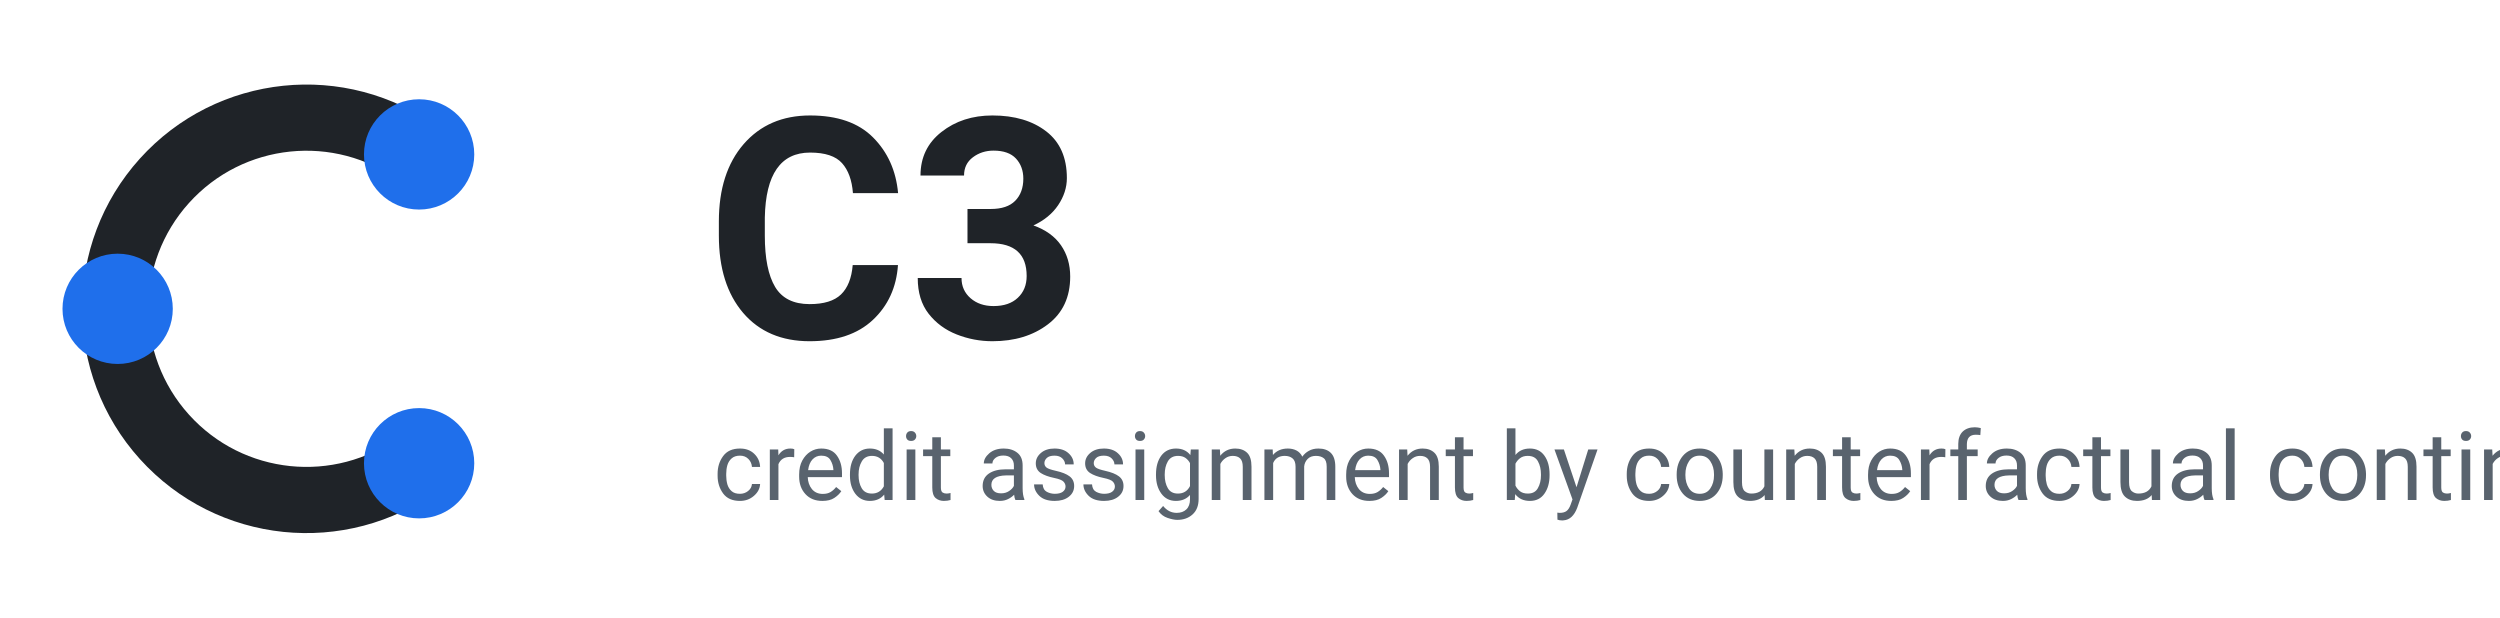
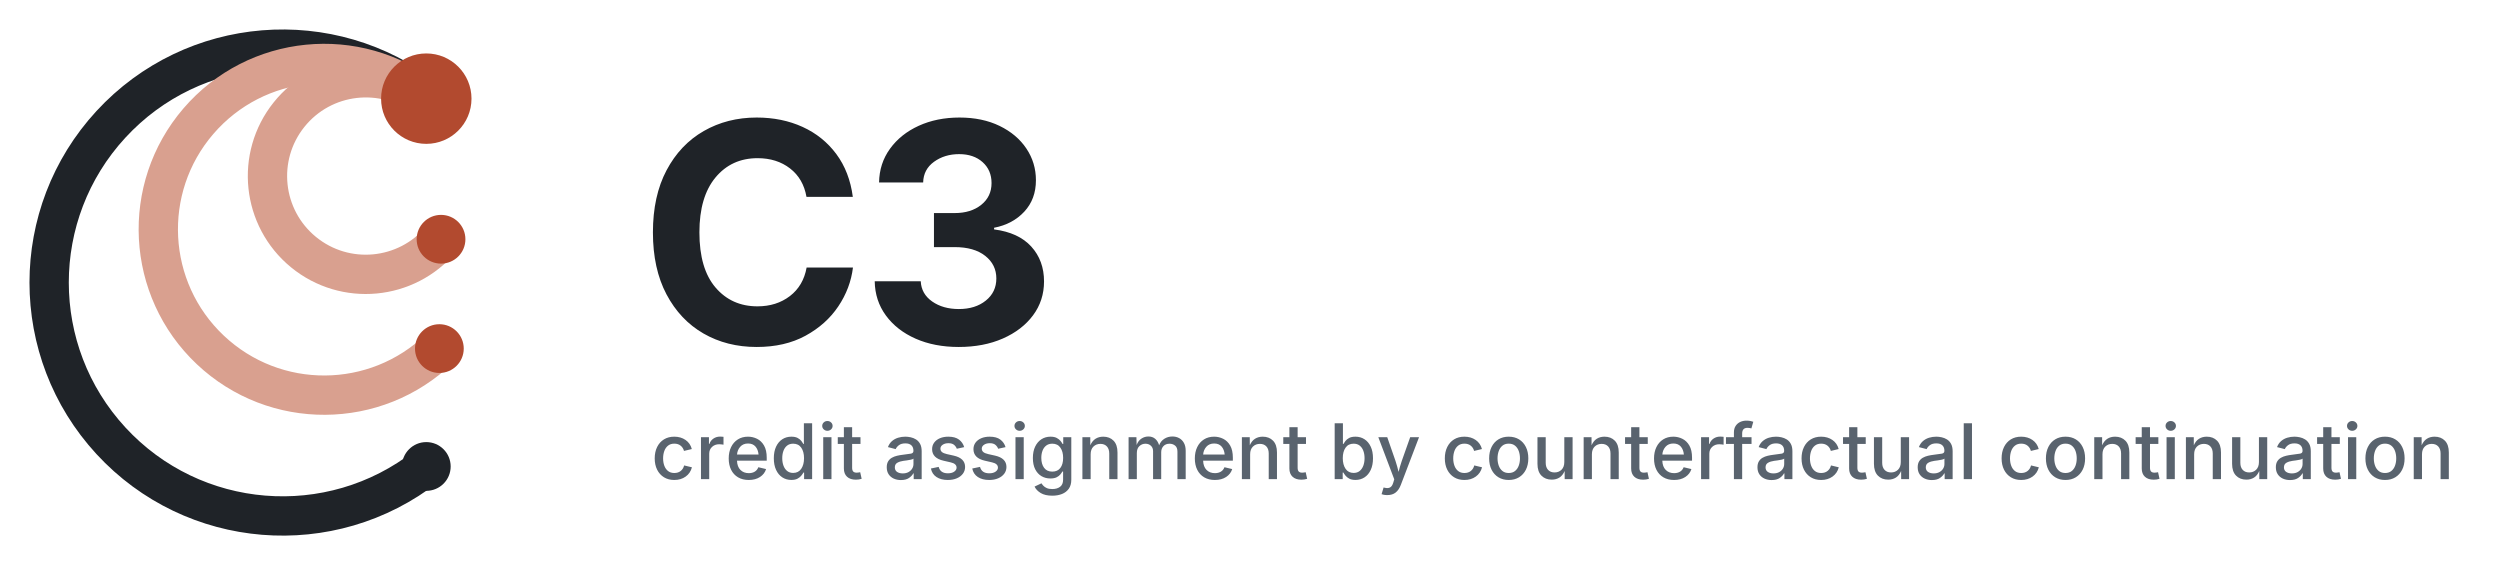
- <svg xmlns="http://www.w3.org/2000/svg" viewBox="0 0 340 84" width="340" height="84" role="img" aria-label="C3, credit assignment by counterfactual continuation">
-   <g transform="translate(2,2)">
-     <path d="M55 19 A26 26 0 1 0 55 61" fill="none" stroke="#1F2328" stroke-width="9" />
-     <circle cx="55" cy="19" r="7.5" fill="#1F6FEB" />
-     <circle cx="14" cy="40" r="7.5" fill="#1F6FEB" />
-     <circle cx="55" cy="61" r="7.5" fill="#1F6FEB" />
-   </g>
-   <text x="96" y="46" font-family="ui-sans-serif, -apple-system, 'Segoe UI', Roboto, Helvetica, Arial, sans-serif" font-size="42" font-weight="600" fill="#1F2328">C3</text>
-   <text x="97" y="68" font-family="ui-sans-serif, -apple-system, 'Segoe UI', Roboto, Helvetica, Arial, sans-serif" font-size="13" fill="#59636E" textLength="237" lengthAdjust="spacingAndGlyphs">credit assignment by counterfactual continuation</text>
+ <svg xmlns="http://www.w3.org/2000/svg" viewBox="0 0 407 92" width="407" height="92" role="img" aria-label="C3, credit assignment by counterfactual continuation">
+   <path d="M69.40 16.06 A38.00 38.00 0 1 0 69.40 75.94" stroke="#1F2328" stroke-width="6.4" stroke-linecap="round" fill="none" />
+   <path d="M69.40 16.06 A27.00 27.00 0 1 0 71.53 56.75" stroke="#D9A08F" stroke-width="6.4" stroke-linecap="round" fill="none" />
+   <path d="M69.40 16.06 A16.00 16.00 0 1 0 71.80 38.95" stroke="#D9A08F" stroke-width="6.4" stroke-linecap="round" fill="none" />
+   <circle cx="69.40" cy="75.94" r="3.968" fill="#1F2328" />
+   <circle cx="71.53" cy="56.75" r="3.968" fill="#B24A2F" />
+   <circle cx="71.80" cy="38.95" r="3.968" fill="#B24A2F" />
+   <circle cx="69.40" cy="16.06" r="7.36" fill="#B24A2F" />
+   <path d="M123.189 56.488Q118.331 56.488 114.522 54.291Q110.714 52.094 108.504 47.919Q106.295 43.744 106.295 37.836Q106.295 31.903 108.517 27.716Q110.738 23.529 114.571 21.332Q118.404 19.135 123.189 19.135Q127.315 19.135 130.66 20.661Q134.005 22.187 136.153 25.08Q138.302 27.973 138.839 32.05H131.295Q130.782 29.096 128.622 27.423Q126.461 25.751 123.336 25.751Q119.088 25.751 116.476 28.9Q113.863 32.05 113.863 37.836Q113.863 43.744 116.488 46.808Q119.112 49.872 123.312 49.872Q126.412 49.872 128.597 48.2Q130.782 46.527 131.319 43.549H138.863Q138.448 46.942 136.471 49.884Q134.493 52.826 131.136 54.657Q127.779 56.488 123.189 56.488ZM156.076 56.488Q152.121 56.488 149.057 55.133Q145.993 53.778 144.223 51.361Q142.453 48.944 142.404 45.795H149.899Q149.997 47.846 151.755 49.079Q153.513 50.312 156.101 50.312Q158.786 50.312 160.495 48.932Q162.204 47.553 162.204 45.331Q162.204 43.085 160.397 41.657Q158.591 40.229 155.417 40.229H152.048V34.687H155.417Q158.078 34.687 159.75 33.344Q161.423 32.001 161.423 29.804Q161.423 27.704 159.97 26.398Q158.518 25.092 156.149 25.092Q153.781 25.092 152.06 26.337Q150.339 27.582 150.29 29.706H143.112Q143.161 26.605 144.895 24.213Q146.628 21.82 149.57 20.478Q152.512 19.135 156.198 19.135Q159.934 19.135 162.741 20.502Q165.549 21.869 167.099 24.188Q168.649 26.508 168.649 29.34Q168.649 32.416 166.757 34.455Q164.865 36.493 161.838 37.079V37.348Q165.817 37.86 167.893 40.143Q169.968 42.426 169.968 45.819Q169.968 48.92 168.186 51.325Q166.403 53.729 163.266 55.109Q160.129 56.488 156.076 56.488Z" fill="#1F2328" />
+   <path d="M109.772 78.14Q108.808 78.14 108.094 77.701Q107.379 77.261 106.983 76.471Q106.586 75.681 106.586 74.625Q106.586 73.563 106.983 72.766Q107.379 71.97 108.094 71.53Q108.808 71.091 109.772 71.091Q110.834 71.091 111.606 71.625Q112.378 72.159 112.628 73.105L111.353 73.41Q111.212 72.879 110.807 72.553Q110.401 72.226 109.778 72.226Q109.162 72.226 108.756 72.55Q108.35 72.873 108.151 73.419Q107.953 73.966 107.953 74.625Q107.953 75.278 108.151 75.818Q108.35 76.358 108.756 76.682Q109.162 77.005 109.778 77.005Q110.413 77.005 110.828 76.666Q111.243 76.328 111.377 75.772L112.647 76.077Q112.396 77.042 111.621 77.591Q110.846 78.14 109.772 78.14ZM114.118 78.0V71.176H115.418V72.275H115.491Q115.674 71.719 116.147 71.399Q116.62 71.079 117.218 71.079Q117.346 71.079 117.514 71.091Q117.682 71.103 117.786 71.115V72.397Q117.713 72.379 117.505 72.351Q117.298 72.324 117.084 72.324Q116.382 72.324 115.921 72.754Q115.46 73.184 115.46 73.856V78.0ZM121.894 78.14Q120.886 78.14 120.154 77.707Q119.422 77.274 119.028 76.486Q118.634 75.699 118.634 74.637Q118.634 73.587 119.022 72.788Q119.409 71.988 120.117 71.539Q120.825 71.091 121.778 71.091Q122.553 71.091 123.252 71.436Q123.95 71.781 124.387 72.534Q124.823 73.288 124.823 74.521V74.997H119.983Q120.02 75.986 120.545 76.508Q121.07 77.03 121.906 77.03Q122.467 77.03 122.873 76.785Q123.279 76.541 123.456 76.065L124.719 76.364Q124.475 77.164 123.731 77.652Q122.986 78.14 121.894 78.14ZM119.989 73.996H123.493Q123.419 73.19 122.989 72.696Q122.559 72.202 121.784 72.202Q120.978 72.202 120.511 72.73Q120.044 73.258 119.989 73.996ZM128.833 78.134Q128.003 78.134 127.359 77.713Q126.715 77.292 126.346 76.499Q125.977 75.705 125.977 74.606Q125.977 73.496 126.349 72.708Q126.721 71.921 127.365 71.506Q128.009 71.091 128.833 71.091Q129.468 71.091 129.859 71.301Q130.249 71.512 130.466 71.796Q130.683 72.08 130.799 72.287H130.872V68.906H132.215V78.0H130.908V76.932H130.799Q130.677 77.152 130.454 77.432Q130.231 77.713 129.84 77.924Q129.45 78.134 128.833 78.134ZM129.126 76.993Q129.981 76.993 130.438 76.328Q130.896 75.662 130.896 74.594Q130.896 73.532 130.445 72.882Q129.993 72.232 129.126 72.232Q128.534 72.232 128.141 72.543Q127.747 72.855 127.548 73.389Q127.35 73.923 127.35 74.594Q127.35 75.272 127.552 75.815Q127.753 76.358 128.15 76.676Q128.546 76.993 129.126 76.993ZM134.021 78.0V71.176H135.364V78.0ZM134.699 70.133Q134.351 70.133 134.104 69.901Q133.856 69.669 133.856 69.339Q133.856 69.003 134.104 68.771Q134.351 68.54 134.699 68.54Q135.047 68.54 135.297 68.771Q135.547 69.003 135.547 69.339Q135.547 69.669 135.297 69.901Q135.047 70.133 134.699 70.133ZM140.088 71.176V72.269H138.727V76.157Q138.727 76.566 138.901 76.758Q139.075 76.95 139.472 76.95Q139.582 76.95 139.749 76.926Q139.917 76.901 140.039 76.877L140.277 77.951Q140.064 78.024 139.817 78.058Q139.569 78.092 139.337 78.092Q138.41 78.092 137.897 77.612Q137.384 77.133 137.384 76.267V72.269H136.389V71.176H137.384V69.553H138.727V71.176ZM146.668 78.153Q146.015 78.153 145.493 77.911Q144.971 77.67 144.666 77.207Q144.361 76.743 144.361 76.071Q144.361 75.491 144.586 75.116Q144.812 74.741 145.191 74.524Q145.569 74.307 146.036 74.198Q146.503 74.088 146.985 74.033Q147.888 73.929 148.297 73.853Q148.706 73.776 148.706 73.416V73.38Q148.706 72.812 148.374 72.498Q148.041 72.183 147.4 72.183Q146.729 72.183 146.344 72.476Q145.96 72.769 145.819 73.117L144.556 72.788Q144.788 72.177 145.221 71.805Q145.655 71.433 146.213 71.262Q146.771 71.091 147.382 71.091Q147.791 71.091 148.255 71.188Q148.719 71.286 149.127 71.539Q149.536 71.793 149.793 72.263Q150.049 72.733 150.049 73.471V78.0H148.749V77.066H148.682Q148.48 77.469 147.989 77.811Q147.498 78.153 146.668 78.153ZM146.967 77.072Q147.51 77.072 147.901 76.856Q148.291 76.639 148.502 76.291Q148.712 75.943 148.712 75.54V74.667Q148.615 74.765 148.294 74.835Q147.974 74.906 147.62 74.954Q147.266 75.003 147.058 75.028Q146.491 75.107 146.085 75.336Q145.679 75.565 145.679 76.09Q145.679 76.578 146.042 76.825Q146.405 77.072 146.967 77.072ZM154.303 78.14Q153.192 78.14 152.463 77.661Q151.734 77.182 151.551 76.273L152.814 76.01Q153.089 77.054 154.315 77.054Q154.969 77.054 155.35 76.782Q155.731 76.511 155.731 76.132Q155.731 75.485 154.773 75.272L153.626 75.009Q151.746 74.588 151.746 73.123Q151.746 72.513 152.085 72.055Q152.423 71.597 153.018 71.344Q153.614 71.091 154.389 71.091Q155.493 71.091 156.122 71.564Q156.751 72.037 156.97 72.794L155.768 73.056Q155.64 72.696 155.323 72.424Q155.005 72.153 154.401 72.153Q153.845 72.153 153.473 72.403Q153.101 72.653 153.101 73.038Q153.101 73.38 153.348 73.59Q153.595 73.801 154.157 73.929L155.255 74.173Q157.117 74.594 157.117 76.016Q157.117 76.639 156.76 77.118Q156.403 77.597 155.768 77.869Q155.133 78.14 154.303 78.14ZM161.035 78.14Q159.925 78.14 159.195 77.661Q158.466 77.182 158.283 76.273L159.546 76.01Q159.821 77.054 161.048 77.054Q161.701 77.054 162.082 76.782Q162.464 76.511 162.464 76.132Q162.464 75.485 161.505 75.272L160.358 75.009Q158.478 74.588 158.478 73.123Q158.478 72.513 158.817 72.055Q159.156 71.597 159.751 71.344Q160.346 71.091 161.121 71.091Q162.226 71.091 162.854 71.564Q163.483 72.037 163.703 72.794L162.5 73.056Q162.372 72.696 162.055 72.424Q161.737 72.153 161.133 72.153Q160.578 72.153 160.205 72.403Q159.833 72.653 159.833 73.038Q159.833 73.38 160.08 73.59Q160.327 73.801 160.889 73.929L161.988 74.173Q163.849 74.594 163.849 76.016Q163.849 76.639 163.492 77.118Q163.135 77.597 162.5 77.869Q161.865 78.14 161.035 78.14ZM165.32 78.0V71.176H166.663V78.0ZM165.998 70.133Q165.65 70.133 165.402 69.901Q165.155 69.669 165.155 69.339Q165.155 69.003 165.402 68.771Q165.65 68.54 165.998 68.54Q166.345 68.54 166.596 68.771Q166.846 69.003 166.846 69.339Q166.846 69.669 166.596 69.901Q166.345 70.133 165.998 70.133ZM171.326 80.698Q170.142 80.698 169.428 80.264Q168.714 79.831 168.427 79.215L169.55 78.684Q169.672 78.879 169.876 79.096Q170.081 79.312 170.426 79.465Q170.771 79.617 171.32 79.617Q172.095 79.617 172.583 79.248Q173.072 78.879 173.072 78.092V76.761H172.956Q172.833 76.987 172.617 77.249Q172.4 77.512 172.013 77.704Q171.625 77.896 171.002 77.896Q170.197 77.896 169.553 77.518Q168.909 77.139 168.531 76.398Q168.152 75.656 168.152 74.564Q168.152 73.477 168.527 72.699Q168.903 71.921 169.55 71.506Q170.197 71.091 171.021 71.091Q171.649 71.091 172.043 71.301Q172.437 71.512 172.66 71.793Q172.882 72.073 172.998 72.287H173.096V71.176H174.408V78.098Q174.408 78.995 173.999 79.569Q173.59 80.142 172.895 80.42Q172.199 80.698 171.326 80.698ZM171.314 76.779Q172.168 76.779 172.623 76.187Q173.078 75.595 173.078 74.545Q173.078 73.52 172.629 72.876Q172.18 72.232 171.314 72.232Q170.722 72.232 170.322 72.54Q169.922 72.849 169.724 73.37Q169.525 73.892 169.525 74.545Q169.525 75.546 169.98 76.163Q170.435 76.779 171.314 76.779ZM177.558 73.959V78.0H176.215V71.176H177.497L177.503 72.489Q177.82 71.768 178.354 71.43Q178.888 71.091 179.608 71.091Q180.652 71.091 181.29 71.747Q181.928 72.403 181.928 73.667V78.0H180.585V73.831Q180.585 73.093 180.2 72.678Q179.816 72.263 179.145 72.263Q178.461 72.263 178.009 72.705Q177.558 73.148 177.558 73.959ZM183.734 78.0V71.176H185.01L185.041 72.452Q185.303 71.744 185.828 71.402Q186.353 71.06 186.963 71.06Q187.628 71.06 188.068 71.439Q188.507 71.817 188.709 72.495Q188.965 71.805 189.554 71.433Q190.143 71.06 190.869 71.06Q191.474 71.06 191.962 71.323Q192.45 71.585 192.74 72.104Q193.03 72.623 193.03 73.398V78.0H191.687V73.532Q191.687 72.849 191.306 72.543Q190.924 72.238 190.406 72.238Q189.771 72.238 189.408 72.629Q189.044 73.02 189.044 73.63V78.0H187.72V73.447Q187.72 72.897 187.369 72.568Q187.018 72.238 186.475 72.238Q185.913 72.238 185.495 72.626Q185.077 73.013 185.077 73.758V78.0ZM197.779 78.14Q196.771 78.14 196.039 77.707Q195.307 77.274 194.913 76.486Q194.519 75.699 194.519 74.637Q194.519 73.587 194.907 72.788Q195.294 71.988 196.002 71.539Q196.71 71.091 197.663 71.091Q198.438 71.091 199.137 71.436Q199.835 71.781 200.272 72.534Q200.708 73.288 200.708 74.521V74.997H195.868Q195.905 75.986 196.43 76.508Q196.955 77.03 197.791 77.03Q198.352 77.03 198.758 76.785Q199.164 76.541 199.341 76.065L200.604 76.364Q200.36 77.164 199.616 77.652Q198.871 78.14 197.779 78.14ZM195.874 73.996H199.378Q199.304 73.19 198.874 72.696Q198.444 72.202 197.669 72.202Q196.863 72.202 196.396 72.73Q195.929 73.258 195.874 73.996ZM203.522 73.959V78.0H202.179V71.176H203.461L203.467 72.489Q203.784 71.768 204.318 71.43Q204.853 71.091 205.573 71.091Q206.616 71.091 207.254 71.747Q207.892 72.403 207.892 73.667V78.0H206.549V73.831Q206.549 73.093 206.165 72.678Q205.78 72.263 205.109 72.263Q204.425 72.263 203.974 72.705Q203.522 73.148 203.522 73.959ZM212.616 71.176V72.269H211.255V76.157Q211.255 76.566 211.429 76.758Q211.603 76.95 212 76.95Q212.11 76.95 212.277 76.926Q212.445 76.901 212.567 76.877L212.805 77.951Q212.592 78.024 212.345 78.058Q212.097 78.092 211.865 78.092Q210.938 78.092 210.425 77.612Q209.912 77.133 209.912 76.267V72.269H208.917V71.176H209.912V69.553H211.255V71.176ZM220.673 78.134Q220.05 78.134 219.66 77.924Q219.269 77.713 219.046 77.432Q218.823 77.152 218.701 76.932H218.592V78.0H217.285V68.906H218.628V72.287H218.701Q218.817 72.08 219.034 71.796Q219.251 71.512 219.641 71.301Q220.032 71.091 220.673 71.091Q221.491 71.091 222.135 71.506Q222.779 71.921 223.151 72.708Q223.523 73.496 223.523 74.606Q223.523 75.705 223.157 76.499Q222.791 77.292 222.147 77.713Q221.503 78.134 220.673 78.134ZM220.374 76.993Q220.96 76.993 221.353 76.676Q221.747 76.358 221.948 75.815Q222.15 75.272 222.15 74.594Q222.15 73.923 221.952 73.389Q221.753 72.855 221.359 72.543Q220.966 72.232 220.374 72.232Q219.507 72.232 219.055 72.882Q218.604 73.532 218.604 74.594Q218.604 75.662 219.062 76.328Q219.519 76.993 220.374 76.993ZM224.921 80.454 225.25 79.361 225.403 79.398Q225.922 79.538 226.285 79.364Q226.648 79.19 226.837 78.531L226.984 78.031L224.39 71.176H225.843L227.191 75.052Q227.344 75.504 227.46 75.943Q227.576 76.383 227.686 76.822Q227.802 76.383 227.924 75.94Q228.046 75.498 228.205 75.052L229.578 71.176H231.018L228.052 78.946Q227.741 79.764 227.213 80.182Q226.685 80.6 225.861 80.6Q225.543 80.6 225.296 80.554Q225.049 80.509 224.921 80.454ZM238.404 78.14Q237.439 78.14 236.725 77.701Q236.011 77.261 235.614 76.471Q235.218 75.681 235.218 74.625Q235.218 73.563 235.614 72.766Q236.011 71.97 236.725 71.53Q237.439 71.091 238.404 71.091Q239.466 71.091 240.238 71.625Q241.01 72.159 241.26 73.105L239.984 73.41Q239.844 72.879 239.438 72.553Q239.032 72.226 238.41 72.226Q237.793 72.226 237.387 72.55Q236.981 72.873 236.783 73.419Q236.585 73.966 236.585 74.625Q236.585 75.278 236.783 75.818Q236.981 76.358 237.387 76.682Q237.793 77.005 238.41 77.005Q239.044 77.005 239.459 76.666Q239.875 76.328 240.009 75.772L241.278 76.077Q241.028 77.042 240.253 77.591Q239.478 78.14 238.404 78.14ZM245.618 78.14Q244.66 78.14 243.943 77.701Q243.225 77.261 242.829 76.471Q242.432 75.681 242.432 74.625Q242.432 73.563 242.829 72.766Q243.225 71.97 243.943 71.53Q244.66 71.091 245.618 71.091Q246.582 71.091 247.299 71.53Q248.017 71.97 248.413 72.766Q248.81 73.563 248.81 74.625Q248.81 75.681 248.413 76.471Q248.017 77.261 247.299 77.701Q246.582 78.14 245.618 78.14ZM245.618 77.005Q246.24 77.005 246.646 76.679Q247.052 76.352 247.251 75.812Q247.449 75.272 247.449 74.625Q247.449 73.972 247.251 73.425Q247.052 72.879 246.646 72.553Q246.24 72.226 245.618 72.226Q245.001 72.226 244.599 72.553Q244.196 72.879 243.997 73.425Q243.799 73.972 243.799 74.625Q243.799 75.272 243.997 75.812Q244.196 76.352 244.599 76.679Q245.001 77.005 245.618 77.005ZM252.625 78.085Q251.581 78.085 250.94 77.429Q250.299 76.773 250.299 75.51V71.176H251.642V75.345Q251.642 76.083 252.03 76.499Q252.417 76.914 253.083 76.914Q253.766 76.914 254.218 76.471Q254.669 76.029 254.669 75.217V71.176H256.018V78.0H254.73L254.724 76.676Q254.401 77.42 253.867 77.753Q253.333 78.085 252.625 78.085ZM259.162 73.959V78.0H257.819V71.176H259.101L259.107 72.489Q259.424 71.768 259.958 71.43Q260.492 71.091 261.212 71.091Q262.256 71.091 262.894 71.747Q263.532 72.403 263.532 73.667V78.0H262.189V73.831Q262.189 73.093 261.804 72.678Q261.42 72.263 260.749 72.263Q260.065 72.263 259.613 72.705Q259.162 73.148 259.162 73.959ZM268.256 71.176V72.269H266.895V76.157Q266.895 76.566 267.069 76.758Q267.243 76.95 267.639 76.95Q267.749 76.95 267.917 76.926Q268.085 76.901 268.207 76.877L268.445 77.951Q268.231 78.024 267.984 78.058Q267.737 78.092 267.505 78.092Q266.577 78.092 266.065 77.612Q265.552 77.133 265.552 76.267V72.269H264.557V71.176H265.552V69.553H266.895V71.176ZM272.534 78.14Q271.527 78.14 270.795 77.707Q270.062 77.274 269.669 76.486Q269.275 75.699 269.275 74.637Q269.275 73.587 269.663 72.788Q270.05 71.988 270.758 71.539Q271.466 71.091 272.418 71.091Q273.194 71.091 273.892 71.436Q274.591 71.781 275.028 72.534Q275.464 73.288 275.464 74.521V74.997H270.624Q270.661 75.986 271.186 76.508Q271.71 77.03 272.547 77.03Q273.108 77.03 273.514 76.785Q273.92 76.541 274.097 76.065L275.36 76.364Q275.116 77.164 274.372 77.652Q273.627 78.14 272.534 78.14ZM270.63 73.996H274.134Q274.06 73.19 273.63 72.696Q273.2 72.202 272.425 72.202Q271.619 72.202 271.152 72.73Q270.685 73.258 270.63 73.996ZM276.935 78.0V71.176H278.235V72.275H278.308Q278.491 71.719 278.964 71.399Q279.438 71.079 280.036 71.079Q280.164 71.079 280.332 71.091Q280.5 71.103 280.603 71.115V72.397Q280.53 72.379 280.323 72.351Q280.115 72.324 279.901 72.324Q279.199 72.324 278.739 72.754Q278.278 73.184 278.278 73.856V78.0ZM285.15 71.176V72.269H283.625V78.0H282.282V72.269H280.988V71.176H282.282V70.395Q282.282 69.76 282.566 69.333Q282.849 68.906 283.31 68.692Q283.771 68.479 284.314 68.479Q284.717 68.479 285.007 68.543Q285.297 68.607 285.437 68.662L285.126 69.748Q285.028 69.724 284.882 69.687Q284.735 69.65 284.528 69.65Q284.046 69.65 283.835 69.888Q283.625 70.126 283.625 70.578V71.176ZM288.422 78.153Q287.769 78.153 287.247 77.911Q286.725 77.67 286.42 77.207Q286.115 76.743 286.115 76.071Q286.115 75.491 286.341 75.116Q286.566 74.741 286.945 74.524Q287.323 74.307 287.79 74.198Q288.257 74.088 288.739 74.033Q289.643 73.929 290.052 73.853Q290.46 73.776 290.46 73.416V73.38Q290.46 72.812 290.128 72.498Q289.795 72.183 289.154 72.183Q288.483 72.183 288.098 72.476Q287.714 72.769 287.573 73.117L286.31 72.788Q286.542 72.177 286.975 71.805Q287.409 71.433 287.967 71.262Q288.526 71.091 289.136 71.091Q289.545 71.091 290.009 71.188Q290.473 71.286 290.882 71.539Q291.291 71.793 291.547 72.263Q291.803 72.733 291.803 73.471V78.0H290.503V77.066H290.436Q290.235 77.469 289.743 77.811Q289.252 78.153 288.422 78.153ZM288.721 77.072Q289.264 77.072 289.655 76.856Q290.045 76.639 290.256 76.291Q290.467 75.943 290.467 75.54V74.667Q290.369 74.765 290.048 74.835Q289.728 74.906 289.374 74.954Q289.02 75.003 288.812 75.028Q288.245 75.107 287.839 75.336Q287.433 75.565 287.433 76.09Q287.433 76.578 287.796 76.825Q288.159 77.072 288.721 77.072ZM296.479 78.14Q295.514 78.14 294.8 77.701Q294.086 77.261 293.689 76.471Q293.292 75.681 293.292 74.625Q293.292 73.563 293.689 72.766Q294.086 71.97 294.8 71.53Q295.514 71.091 296.479 71.091Q297.541 71.091 298.313 71.625Q299.085 72.159 299.335 73.105L298.059 73.41Q297.919 72.879 297.513 72.553Q297.107 72.226 296.485 72.226Q295.868 72.226 295.462 72.55Q295.056 72.873 294.858 73.419Q294.66 73.966 294.66 74.625Q294.66 75.278 294.858 75.818Q295.056 76.358 295.462 76.682Q295.868 77.005 296.485 77.005Q297.119 77.005 297.534 76.666Q297.949 76.328 298.084 75.772L299.353 76.077Q299.103 77.042 298.328 77.591Q297.553 78.14 296.479 78.14ZM303.742 71.176V72.269H302.381V76.157Q302.381 76.566 302.555 76.758Q302.729 76.95 303.125 76.95Q303.235 76.95 303.403 76.926Q303.571 76.901 303.693 76.877L303.931 77.951Q303.717 78.024 303.47 78.058Q303.223 78.092 302.991 78.092Q302.063 78.092 301.551 77.612Q301.038 77.133 301.038 76.267V72.269H300.043V71.176H301.038V69.553H302.381V71.176ZM307.404 78.085Q306.36 78.085 305.719 77.429Q305.078 76.773 305.078 75.51V71.176H306.421V75.345Q306.421 76.083 306.809 76.499Q307.196 76.914 307.862 76.914Q308.545 76.914 308.997 76.471Q309.448 76.029 309.448 75.217V71.176H310.797V78.0H309.51L309.503 76.676Q309.18 77.42 308.646 77.753Q308.112 78.085 307.404 78.085ZM314.508 78.153Q313.855 78.153 313.333 77.911Q312.812 77.67 312.506 77.207Q312.201 76.743 312.201 76.071Q312.201 75.491 312.427 75.116Q312.653 74.741 313.031 74.524Q313.41 74.307 313.877 74.198Q314.344 74.088 314.826 74.033Q315.729 73.929 316.138 73.853Q316.547 73.776 316.547 73.416V73.38Q316.547 72.812 316.214 72.498Q315.882 72.183 315.241 72.183Q314.569 72.183 314.185 72.476Q313.8 72.769 313.66 73.117L312.396 72.788Q312.628 72.177 313.062 71.805Q313.495 71.433 314.054 71.262Q314.612 71.091 315.222 71.091Q315.631 71.091 316.095 71.188Q316.559 71.286 316.968 71.539Q317.377 71.793 317.633 72.263Q317.89 72.733 317.89 73.471V78.0H316.59V77.066H316.522Q316.321 77.469 315.83 77.811Q315.338 78.153 314.508 78.153ZM314.807 77.072Q315.351 77.072 315.741 76.856Q316.132 76.639 316.342 76.291Q316.553 75.943 316.553 75.54V74.667Q316.455 74.765 316.135 74.835Q315.814 74.906 315.46 74.954Q315.106 75.003 314.899 75.028Q314.331 75.107 313.925 75.336Q313.52 75.565 313.52 76.09Q313.52 76.578 313.883 76.825Q314.246 77.072 314.807 77.072ZM321.039 68.906V78.0H319.696V68.906ZM329.047 78.14Q328.083 78.14 327.368 77.701Q326.654 77.261 326.258 76.471Q325.861 75.681 325.861 74.625Q325.861 73.563 326.258 72.766Q326.654 71.97 327.368 71.53Q328.083 71.091 329.047 71.091Q330.109 71.091 330.881 71.625Q331.653 72.159 331.903 73.105L330.628 73.41Q330.487 72.879 330.081 72.553Q329.676 72.226 329.053 72.226Q328.437 72.226 328.031 72.55Q327.625 72.873 327.426 73.419Q327.228 73.966 327.228 74.625Q327.228 75.278 327.426 75.818Q327.625 76.358 328.031 76.682Q328.437 77.005 329.053 77.005Q329.688 77.005 330.103 76.666Q330.518 76.328 330.652 75.772L331.922 76.077Q331.671 77.042 330.896 77.591Q330.121 78.14 329.047 78.14ZM336.261 78.14Q335.303 78.14 334.586 77.701Q333.869 77.261 333.472 76.471Q333.075 75.681 333.075 74.625Q333.075 73.563 333.472 72.766Q333.869 71.97 334.586 71.53Q335.303 71.091 336.261 71.091Q337.226 71.091 337.943 71.53Q338.66 71.97 339.057 72.766Q339.453 73.563 339.453 74.625Q339.453 75.681 339.057 76.471Q338.66 77.261 337.943 77.701Q337.226 78.14 336.261 78.14ZM336.261 77.005Q336.884 77.005 337.29 76.679Q337.696 76.352 337.894 75.812Q338.092 75.272 338.092 74.625Q338.092 73.972 337.894 73.425Q337.696 72.879 337.29 72.553Q336.884 72.226 336.261 72.226Q335.645 72.226 335.242 72.553Q334.839 72.879 334.641 73.425Q334.442 73.972 334.442 74.625Q334.442 75.272 334.641 75.812Q334.839 76.352 335.242 76.679Q335.645 77.005 336.261 77.005ZM342.285 73.959V78.0H340.943V71.176H342.224L342.23 72.489Q342.548 71.768 343.082 71.43Q343.616 71.091 344.336 71.091Q345.38 71.091 346.018 71.747Q346.656 72.403 346.656 73.667V78.0H345.313V73.831Q345.313 73.093 344.928 72.678Q344.544 72.263 343.872 72.263Q343.189 72.263 342.737 72.705Q342.285 73.148 342.285 73.959ZM351.38 71.176V72.269H350.019V76.157Q350.019 76.566 350.193 76.758Q350.366 76.95 350.763 76.95Q350.873 76.95 351.041 76.926Q351.209 76.901 351.331 76.877L351.569 77.951Q351.355 78.024 351.108 78.058Q350.861 78.092 350.629 78.092Q349.701 78.092 349.188 77.612Q348.676 77.133 348.676 76.267V72.269H347.681V71.176H348.676V69.553H350.019V71.176ZM352.716 78.0V71.176H354.059V78.0ZM353.394 70.133Q353.046 70.133 352.799 69.901Q352.552 69.669 352.552 69.339Q352.552 69.003 352.799 68.771Q353.046 68.54 353.394 68.54Q353.742 68.54 353.992 68.771Q354.242 69.003 354.242 69.339Q354.242 69.669 353.992 69.901Q353.742 70.133 353.394 70.133ZM357.208 73.959V78.0H355.866V71.176H357.147L357.154 72.489Q357.471 71.768 358.005 71.43Q358.539 71.091 359.259 71.091Q360.303 71.091 360.941 71.747Q361.579 72.403 361.579 73.667V78.0H360.236V73.831Q360.236 73.093 359.851 72.678Q359.467 72.263 358.795 72.263Q358.112 72.263 357.66 72.705Q357.208 73.148 357.208 73.959ZM365.711 78.085Q364.667 78.085 364.026 77.429Q363.385 76.773 363.385 75.51V71.176H364.728V75.345Q364.728 76.083 365.116 76.499Q365.503 76.914 366.168 76.914Q366.852 76.914 367.304 76.471Q367.755 76.029 367.755 75.217V71.176H369.104V78.0H367.816L367.81 76.676Q367.487 77.42 366.953 77.753Q366.419 78.085 365.711 78.085ZM372.815 78.153Q372.162 78.153 371.64 77.911Q371.118 77.67 370.813 77.207Q370.508 76.743 370.508 76.071Q370.508 75.491 370.734 75.116Q370.96 74.741 371.338 74.524Q371.717 74.307 372.183 74.198Q372.65 74.088 373.133 74.033Q374.036 73.929 374.445 73.853Q374.854 73.776 374.854 73.416V73.38Q374.854 72.812 374.521 72.498Q374.188 72.183 373.548 72.183Q372.876 72.183 372.492 72.476Q372.107 72.769 371.967 73.117L370.703 72.788Q370.935 72.177 371.369 71.805Q371.802 71.433 372.36 71.262Q372.919 71.091 373.529 71.091Q373.938 71.091 374.402 71.188Q374.866 71.286 375.275 71.539Q375.684 71.793 375.94 72.263Q376.197 72.733 376.197 73.471V78.0H374.896V77.066H374.829Q374.628 77.469 374.137 77.811Q373.645 78.153 372.815 78.153ZM373.114 77.072Q373.657 77.072 374.048 76.856Q374.439 76.639 374.649 76.291Q374.86 75.943 374.86 75.54V74.667Q374.762 74.765 374.442 74.835Q374.121 74.906 373.767 74.954Q373.413 75.003 373.206 75.028Q372.638 75.107 372.232 75.336Q371.826 75.565 371.826 76.09Q371.826 76.578 372.19 76.825Q372.553 77.072 373.114 77.072ZM380.921 71.176V72.269H379.56V76.157Q379.56 76.566 379.734 76.758Q379.907 76.95 380.304 76.95Q380.414 76.95 380.582 76.926Q380.75 76.901 380.872 76.877L381.11 77.951Q380.896 78.024 380.649 78.058Q380.402 78.092 380.17 78.092Q379.242 78.092 378.729 77.612Q378.217 77.133 378.217 76.267V72.269H377.222V71.176H378.217V69.553H379.56V71.176ZM382.257 78.0V71.176H383.6V78.0ZM382.935 70.133Q382.587 70.133 382.34 69.901Q382.093 69.669 382.093 69.339Q382.093 69.003 382.34 68.771Q382.587 68.54 382.935 68.54Q383.283 68.54 383.533 68.771Q383.783 69.003 383.783 69.339Q383.783 69.669 383.533 69.901Q383.283 70.133 382.935 70.133ZM388.275 78.14Q387.317 78.14 386.6 77.701Q385.883 77.261 385.486 76.471Q385.089 75.681 385.089 74.625Q385.089 73.563 385.486 72.766Q385.883 71.97 386.6 71.53Q387.317 71.091 388.275 71.091Q389.24 71.091 389.957 71.53Q390.674 71.97 391.071 72.766Q391.468 73.563 391.468 74.625Q391.468 75.681 391.071 76.471Q390.674 77.261 389.957 77.701Q389.24 78.14 388.275 78.14ZM388.275 77.005Q388.898 77.005 389.304 76.679Q389.71 76.352 389.908 75.812Q390.106 75.272 390.106 74.625Q390.106 73.972 389.908 73.425Q389.71 72.879 389.304 72.553Q388.898 72.226 388.275 72.226Q387.659 72.226 387.256 72.553Q386.853 72.879 386.655 73.425Q386.457 73.972 386.457 74.625Q386.457 75.272 386.655 75.812Q386.853 76.352 387.256 76.679Q387.659 77.005 388.275 77.005ZM394.3 73.959V78.0H392.957V71.176H394.239L394.245 72.489Q394.562 71.768 395.096 71.43Q395.63 71.091 396.35 71.091Q397.394 71.091 398.032 71.747Q398.67 72.403 398.67 73.667V78.0H397.327V73.831Q397.327 73.093 396.942 72.678Q396.558 72.263 395.886 72.263Q395.203 72.263 394.751 72.705Q394.3 73.148 394.3 73.959Z" fill="#59636E" />
</svg>
